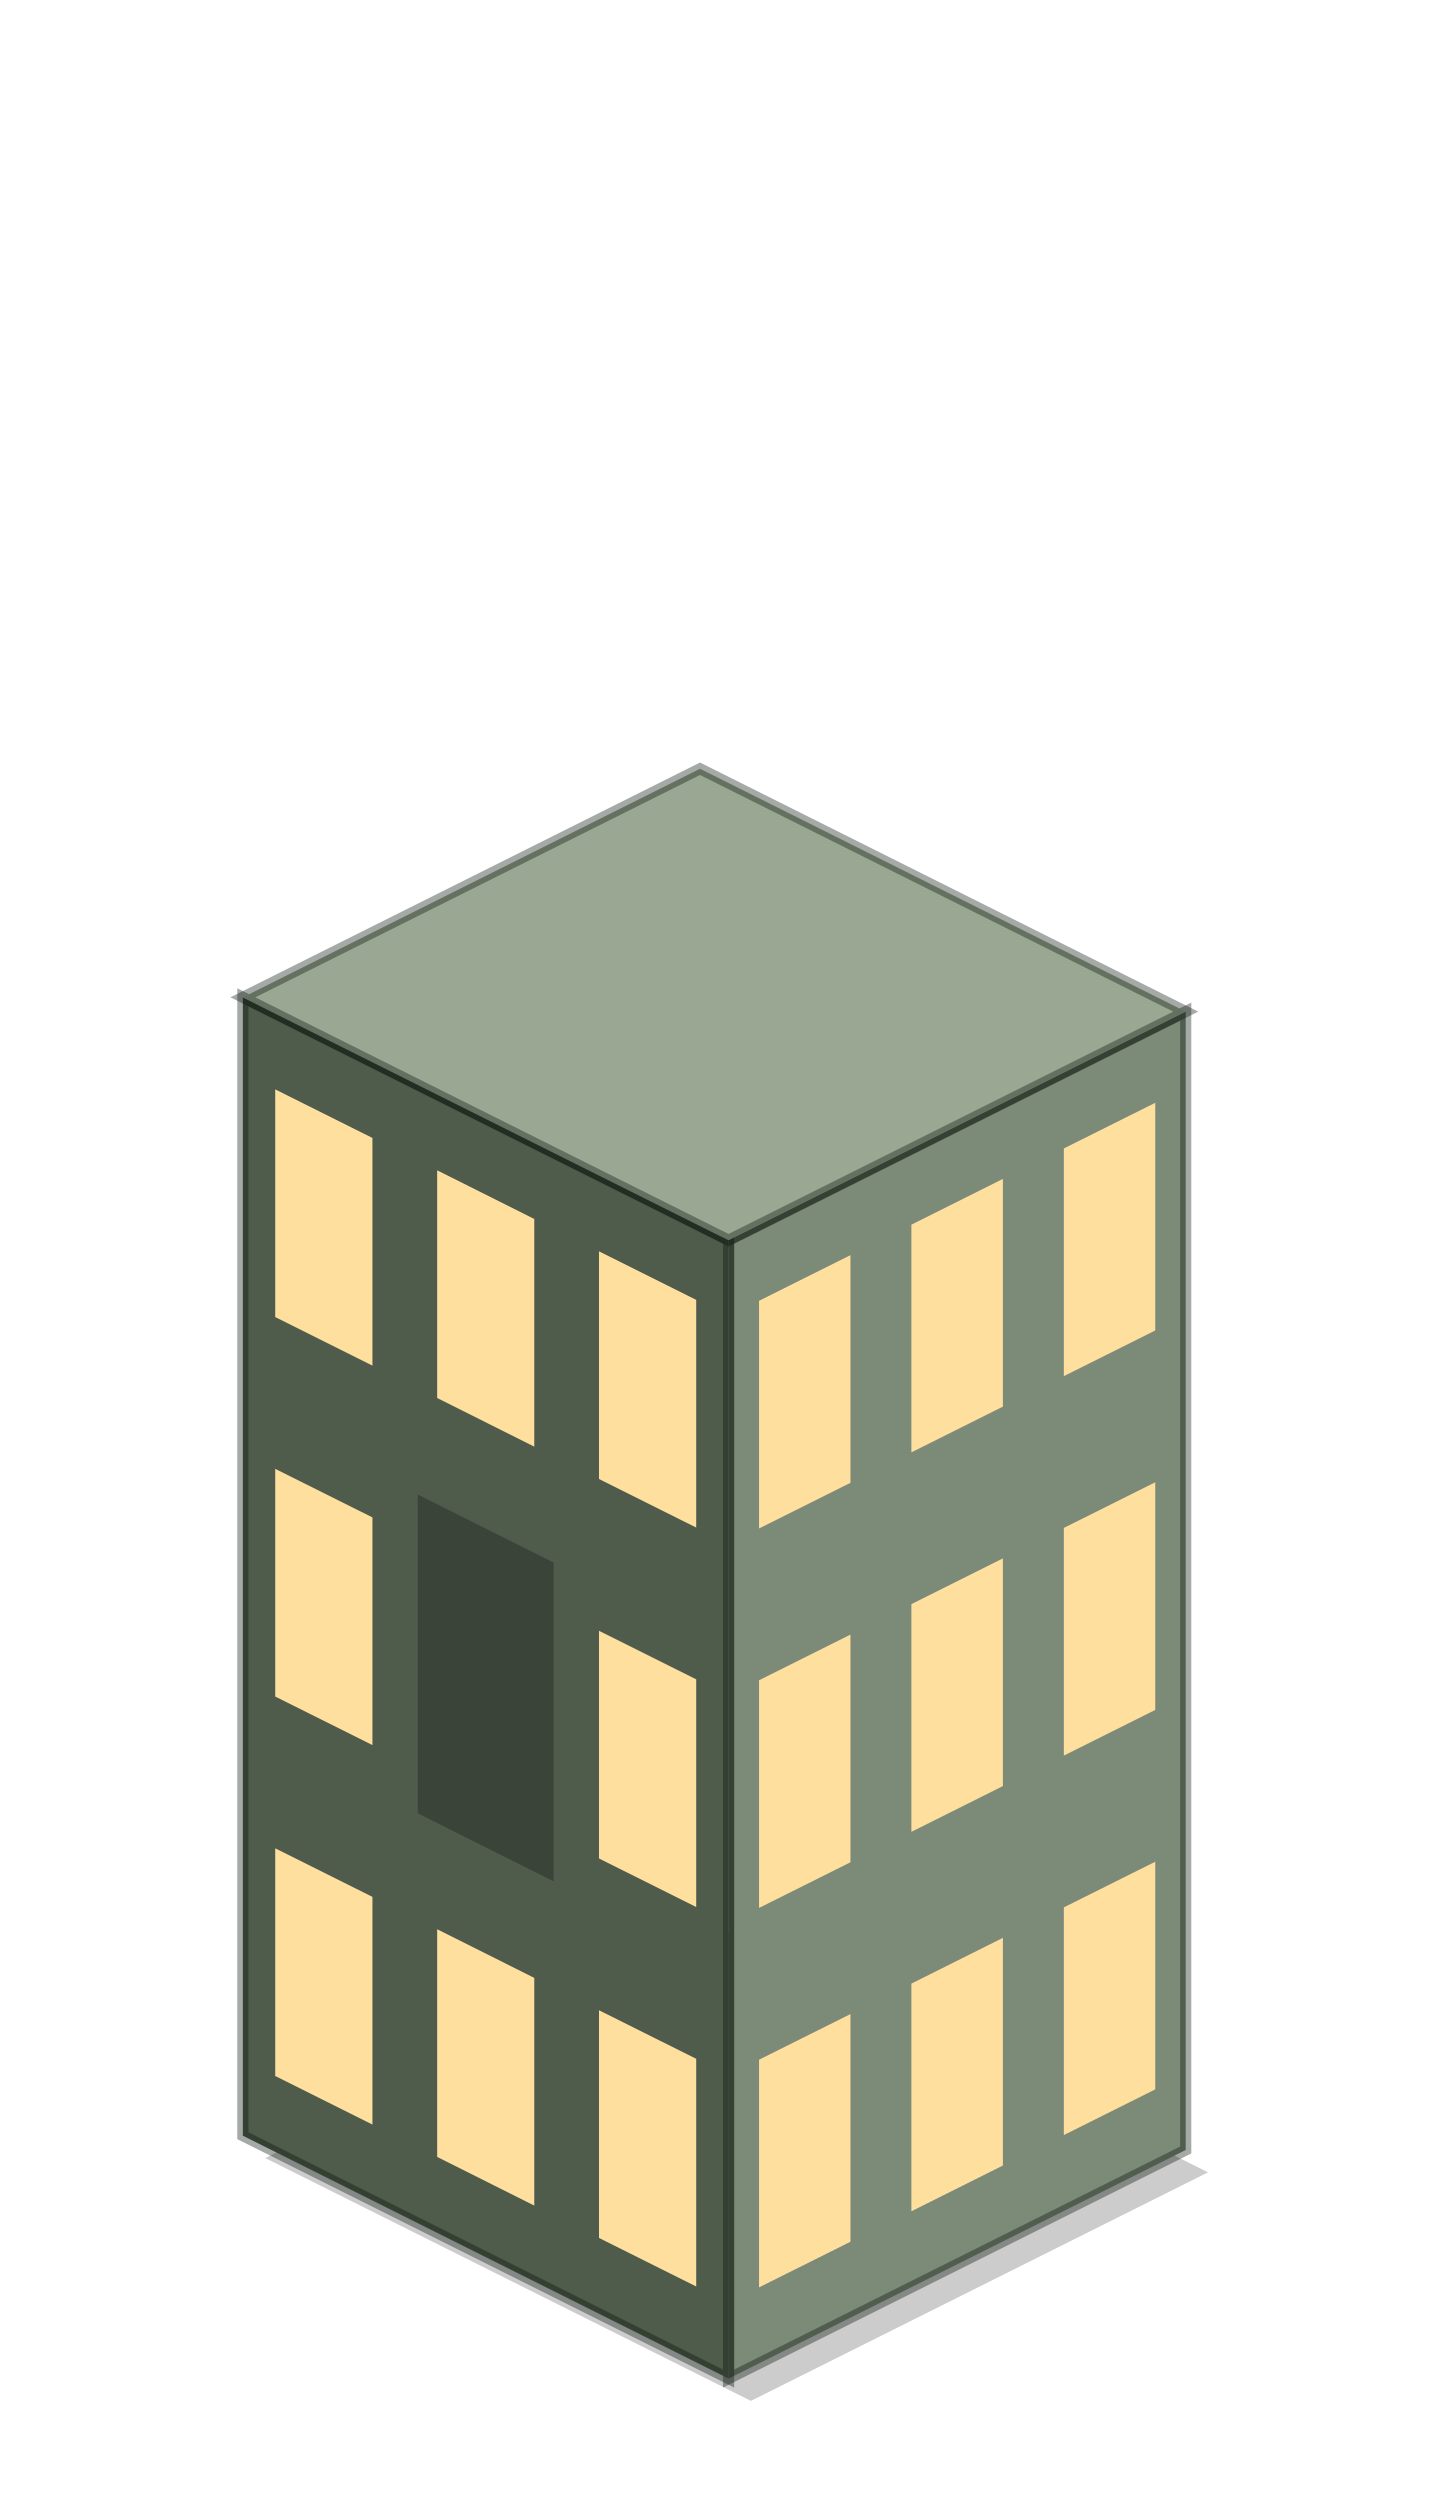
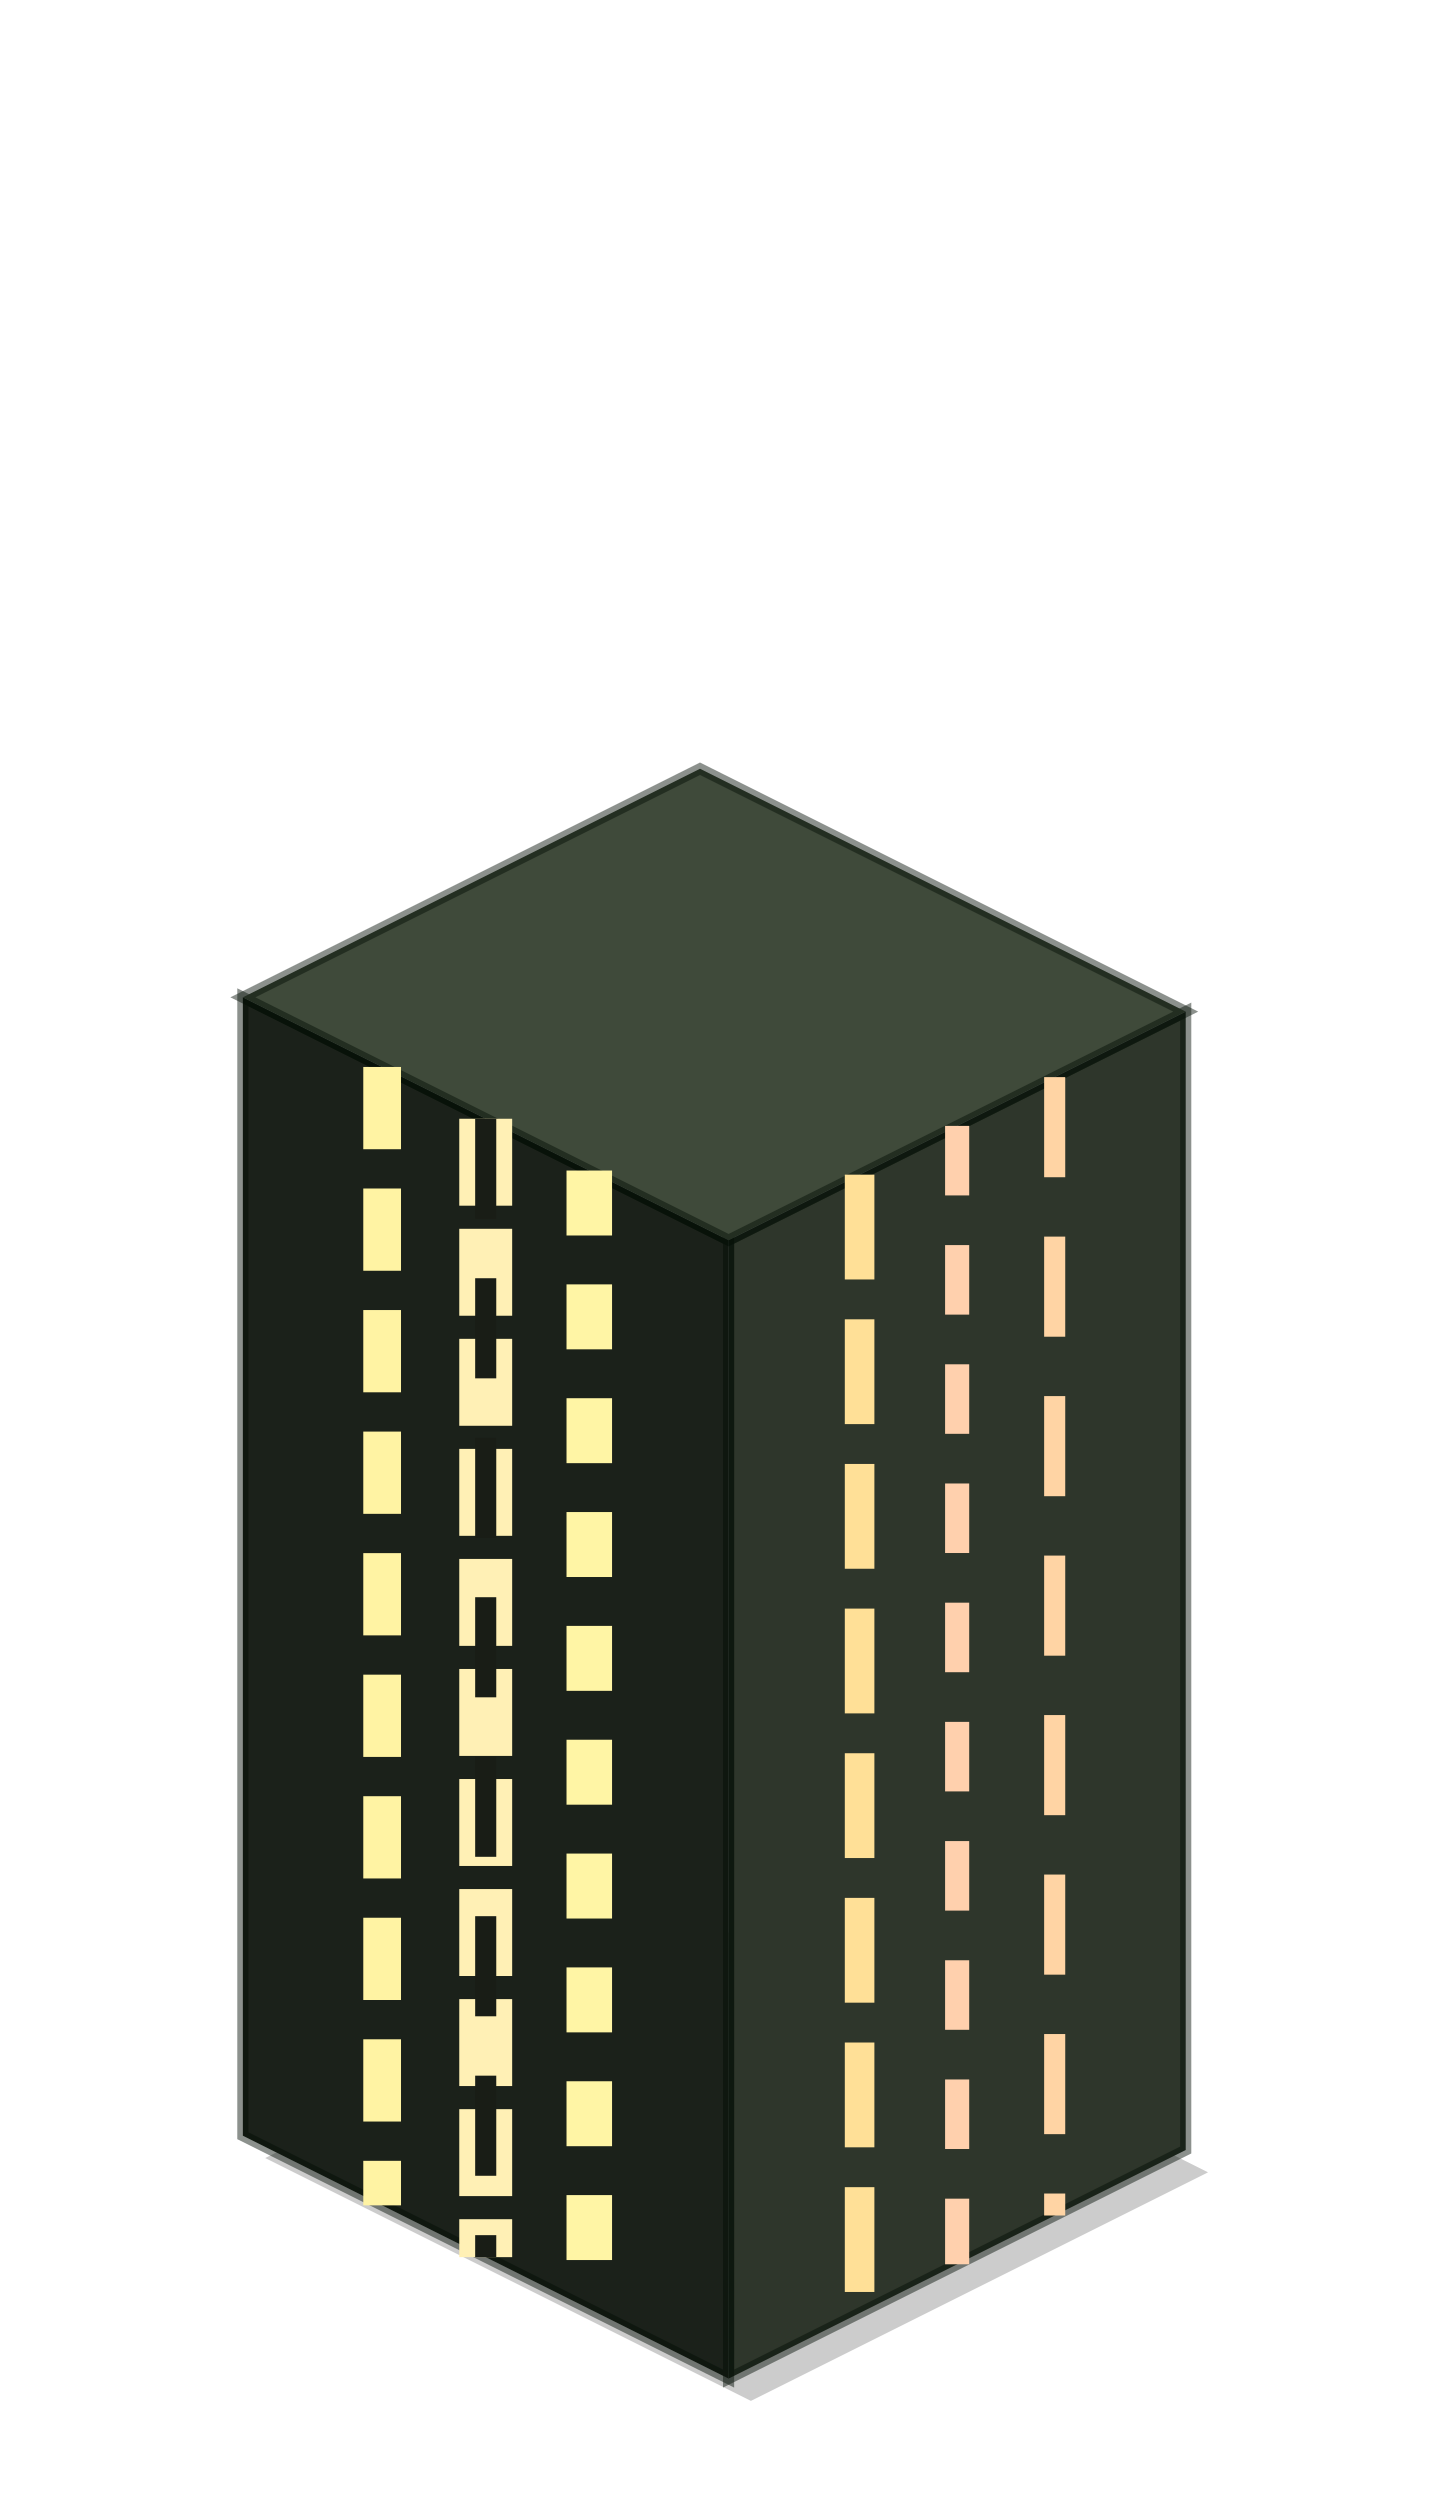
<svg xmlns="http://www.w3.org/2000/svg" version="1.1" width="128" height="224">
  <defs />
  <g>
    <path d="M64.72,172.88 L108.24,194.64 L67.28,215.12 L23.76,193.36 Z" fill="rgb(0,0,0)" fill-opacity="0.2" />
-     <path d="M106.24,192.64 L65.28,213.12 L65.28,111.12 L106.24,90.64 Z" fill="#7c8a78" />
-     <path d="M106.24,192.64 L65.28,213.12 L65.28,111.12 L106.24,90.64 Z" fill="none" stroke="rgb(0,12,4)" stroke-opacity="0.35" stroke-width="1" />
-     <path d="M21.76,191.36 L65.28,213.12 L65.28,111.12 L21.76,89.36 Z" fill="#4f5c4c" />
-     <path d="M21.76,191.36 L65.28,213.12 L65.28,111.12 L21.76,89.36 Z" fill="none" stroke="rgb(0,12,4)" stroke-opacity="0.35" stroke-width="1" />
-     <path d="M62.72,68.88 L106.24,90.64 L65.28,111.12 L21.76,89.36 Z" fill="#9aa893" />
-     <path d="M62.72,68.88 L106.24,90.64 L65.28,111.12 L21.76,89.36 Z" fill="none" stroke="rgb(0,12,4)" stroke-opacity="0.35" stroke-width="1" />
-     <path d="M103.51,98.81 L95.32,102.9 L95.32,123.3 L103.51,119.21 Z" fill="#ffdf9e" />
-     <path d="M89.86,105.63 L81.66,109.73 L81.66,130.13 L89.86,126.03 Z" fill="#ffdf9e" />
-     <path d="M76.2,112.46 L68.01,116.55 L68.01,136.95 L76.2,132.86 Z" fill="#ffdf9e" />
-     <path d="M103.51,132.81 L95.32,136.9 L95.32,157.3 L103.51,153.21 Z" fill="#ffdf9e" />
-     <path d="M89.86,139.63 L81.66,143.73 L81.66,164.13 L89.86,160.03 Z" fill="#ffdf9e" />
-     <path d="M76.2,146.46 L68.01,150.55 L68.01,170.95 L76.2,166.86 Z" fill="#ffdf9e" />
-     <path d="M103.51,166.81 L95.32,170.9 L95.32,191.3 L103.51,187.21 Z" fill="#ffdf9e" />
-     <path d="M89.86,173.63 L81.66,177.73 L81.66,198.13 L89.86,194.03 Z" fill="#ffdf9e" />
-     <path d="M76.2,180.46 L68.01,184.55 L68.01,204.95 L76.2,200.86 Z" fill="#ffdf9e" />
-     <path d="M24.66,97.61 L33.37,101.96 L33.37,122.36 L24.66,118.01 Z" fill="#ffdf9e" />
-     <path d="M39.17,104.86 L47.87,109.22 L47.87,129.62 L39.17,125.26 Z" fill="#ffdf9e" />
-     <path d="M53.67,112.12 L62.38,116.47 L62.38,136.87 L53.67,132.52 Z" fill="#ffdf9e" />
-     <path d="M24.66,131.61 L33.37,135.96 L33.37,156.36 L24.66,152.01 Z" fill="#ffdf9e" />
-     <path d="M39.17,138.86 L47.87,143.22 L47.87,163.62 L39.17,159.26 Z" fill="#ffdf9e" />
-     <path d="M53.67,146.12 L62.38,150.47 L62.38,170.87 L53.67,166.52 Z" fill="#ffdf9e" />
-     <path d="M24.66,165.61 L33.37,169.96 L33.37,190.36 L24.66,186.01 Z" fill="#ffdf9e" />
-     <path d="M39.17,172.86 L47.87,177.22 L47.87,197.62 L39.17,193.26 Z" fill="#ffdf9e" />
-     <path d="M53.67,180.12 L62.38,184.47 L62.38,204.87 L53.67,200.52 Z" fill="#ffdf9e" />
-     <path d="M37.43,133.91 L49.61,140.01 L49.61,168.57 L37.43,162.47 Z" fill="#3a4438" />
+     <path d="M106.24,192.64 L65.28,213.12 L65.28,111.12 L106.24,90.64 Z" fill="#2e362b" />
+     <path d="M106.24,192.64 L65.28,213.12 L65.28,111.12 L106.24,90.64 Z" fill="none" stroke="rgb(0,12,4)" stroke-opacity="0.45" stroke-width="1" />
+     <path d="M21.76,191.36 L65.28,213.12 L65.28,111.12 L21.76,89.36 Z" fill="#1b211a" />
+     <path d="M21.76,191.36 L65.28,213.12 L65.28,111.12 L21.76,89.36 Z" fill="none" stroke="rgb(0,12,4)" stroke-opacity="0.45" stroke-width="1" />
+     <path d="M62.72,68.88 L106.24,90.64 L65.28,111.12 L21.76,89.36 Z" fill="#3f4a3a" />
+     <path d="M62.72,68.88 L106.24,90.64 L65.28,111.12 L21.76,89.36 Z" fill="none" stroke="rgb(0,12,4)" stroke-opacity="0.45" stroke-width="1" />
+     <path d="M94.5,96.51 L94.5,198.51" fill="none" stroke="rgb(255,212,164)" stroke-width="1.89" stroke-dasharray="8.97,5.32" />
+     <path d="M85.76,100.88 L85.76,202.88" fill="none" stroke="rgb(255,208,173)" stroke-width="2.16" stroke-dasharray="6.23,4.45" />
+     <path d="M77.02,105.25 L77.02,207.25" fill="none" stroke="rgb(255,224,151)" stroke-width="2.65" stroke-dasharray="9.39,3.57" />
+     <path d="M34.24,95.6 L34.24,197.6" fill="none" stroke="rgb(255,243,163)" stroke-width="3.38" stroke-dasharray="7.37,3.52" />
+     <path d="M43.52,100.24 L43.52,202.24" fill="none" stroke="rgb(255,240,181)" stroke-width="4.74" stroke-dasharray="7.79,2.07" />
+     <path d="M52.8,104.88 L52.8,206.88" fill="none" stroke="rgb(255,245,165)" stroke-width="4.08" stroke-dasharray="5.82,4.38" />
+     <path d="M43.52,100.24 L43.52,202.24" fill="none" stroke="rgb(25,29,22)" stroke-width="1.89" stroke-dasharray="8.97,5.32" />
  </g>
</svg>
